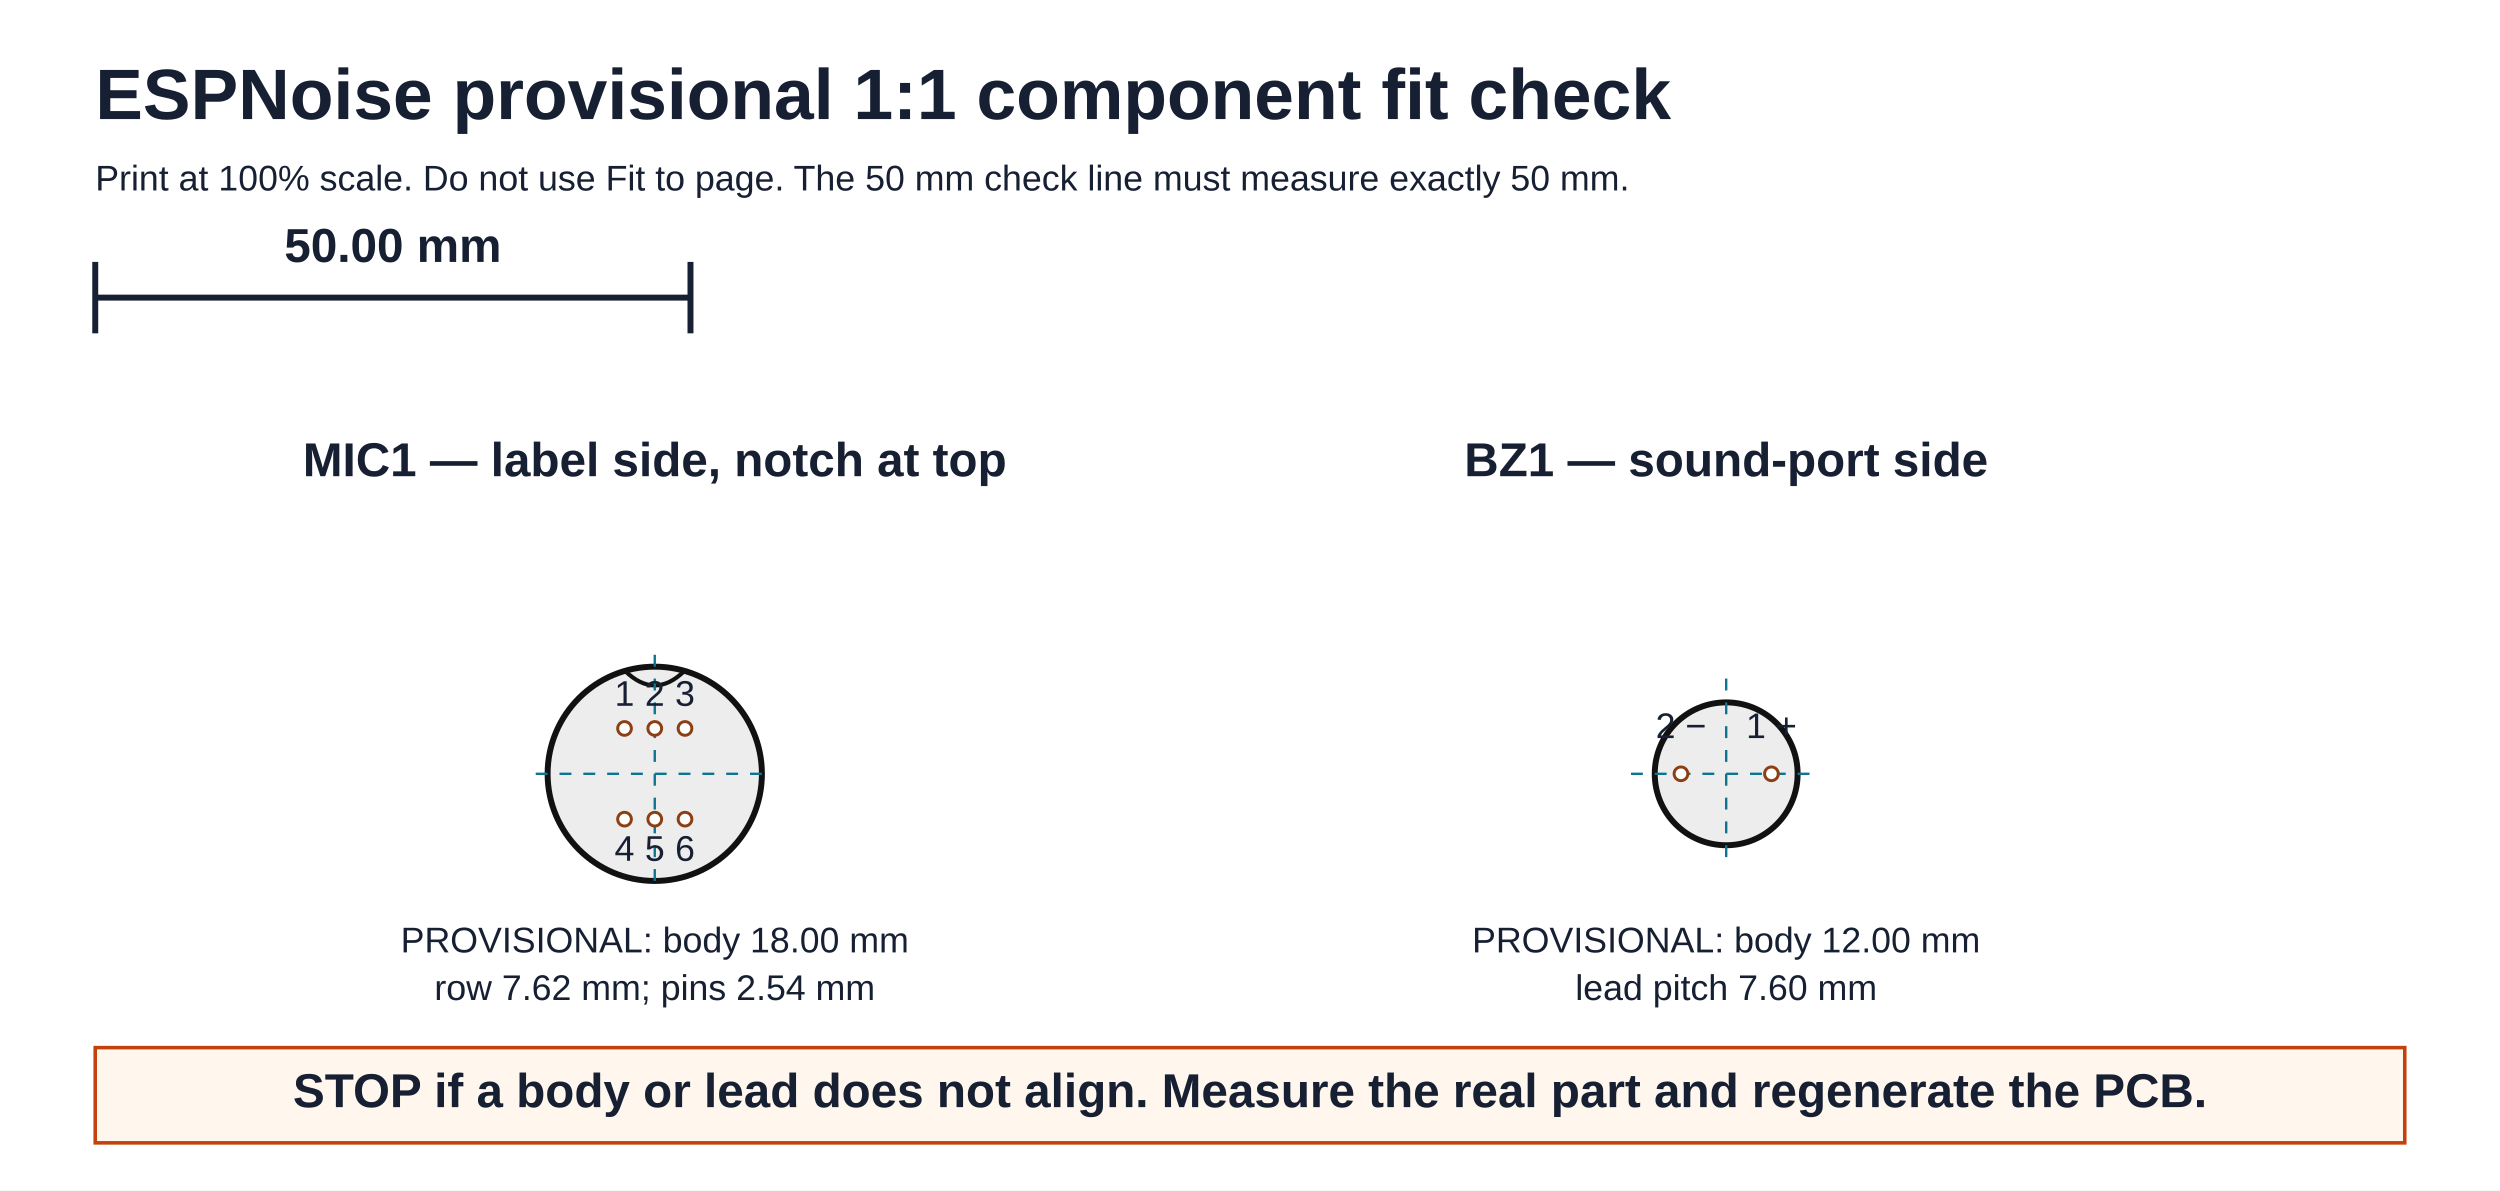
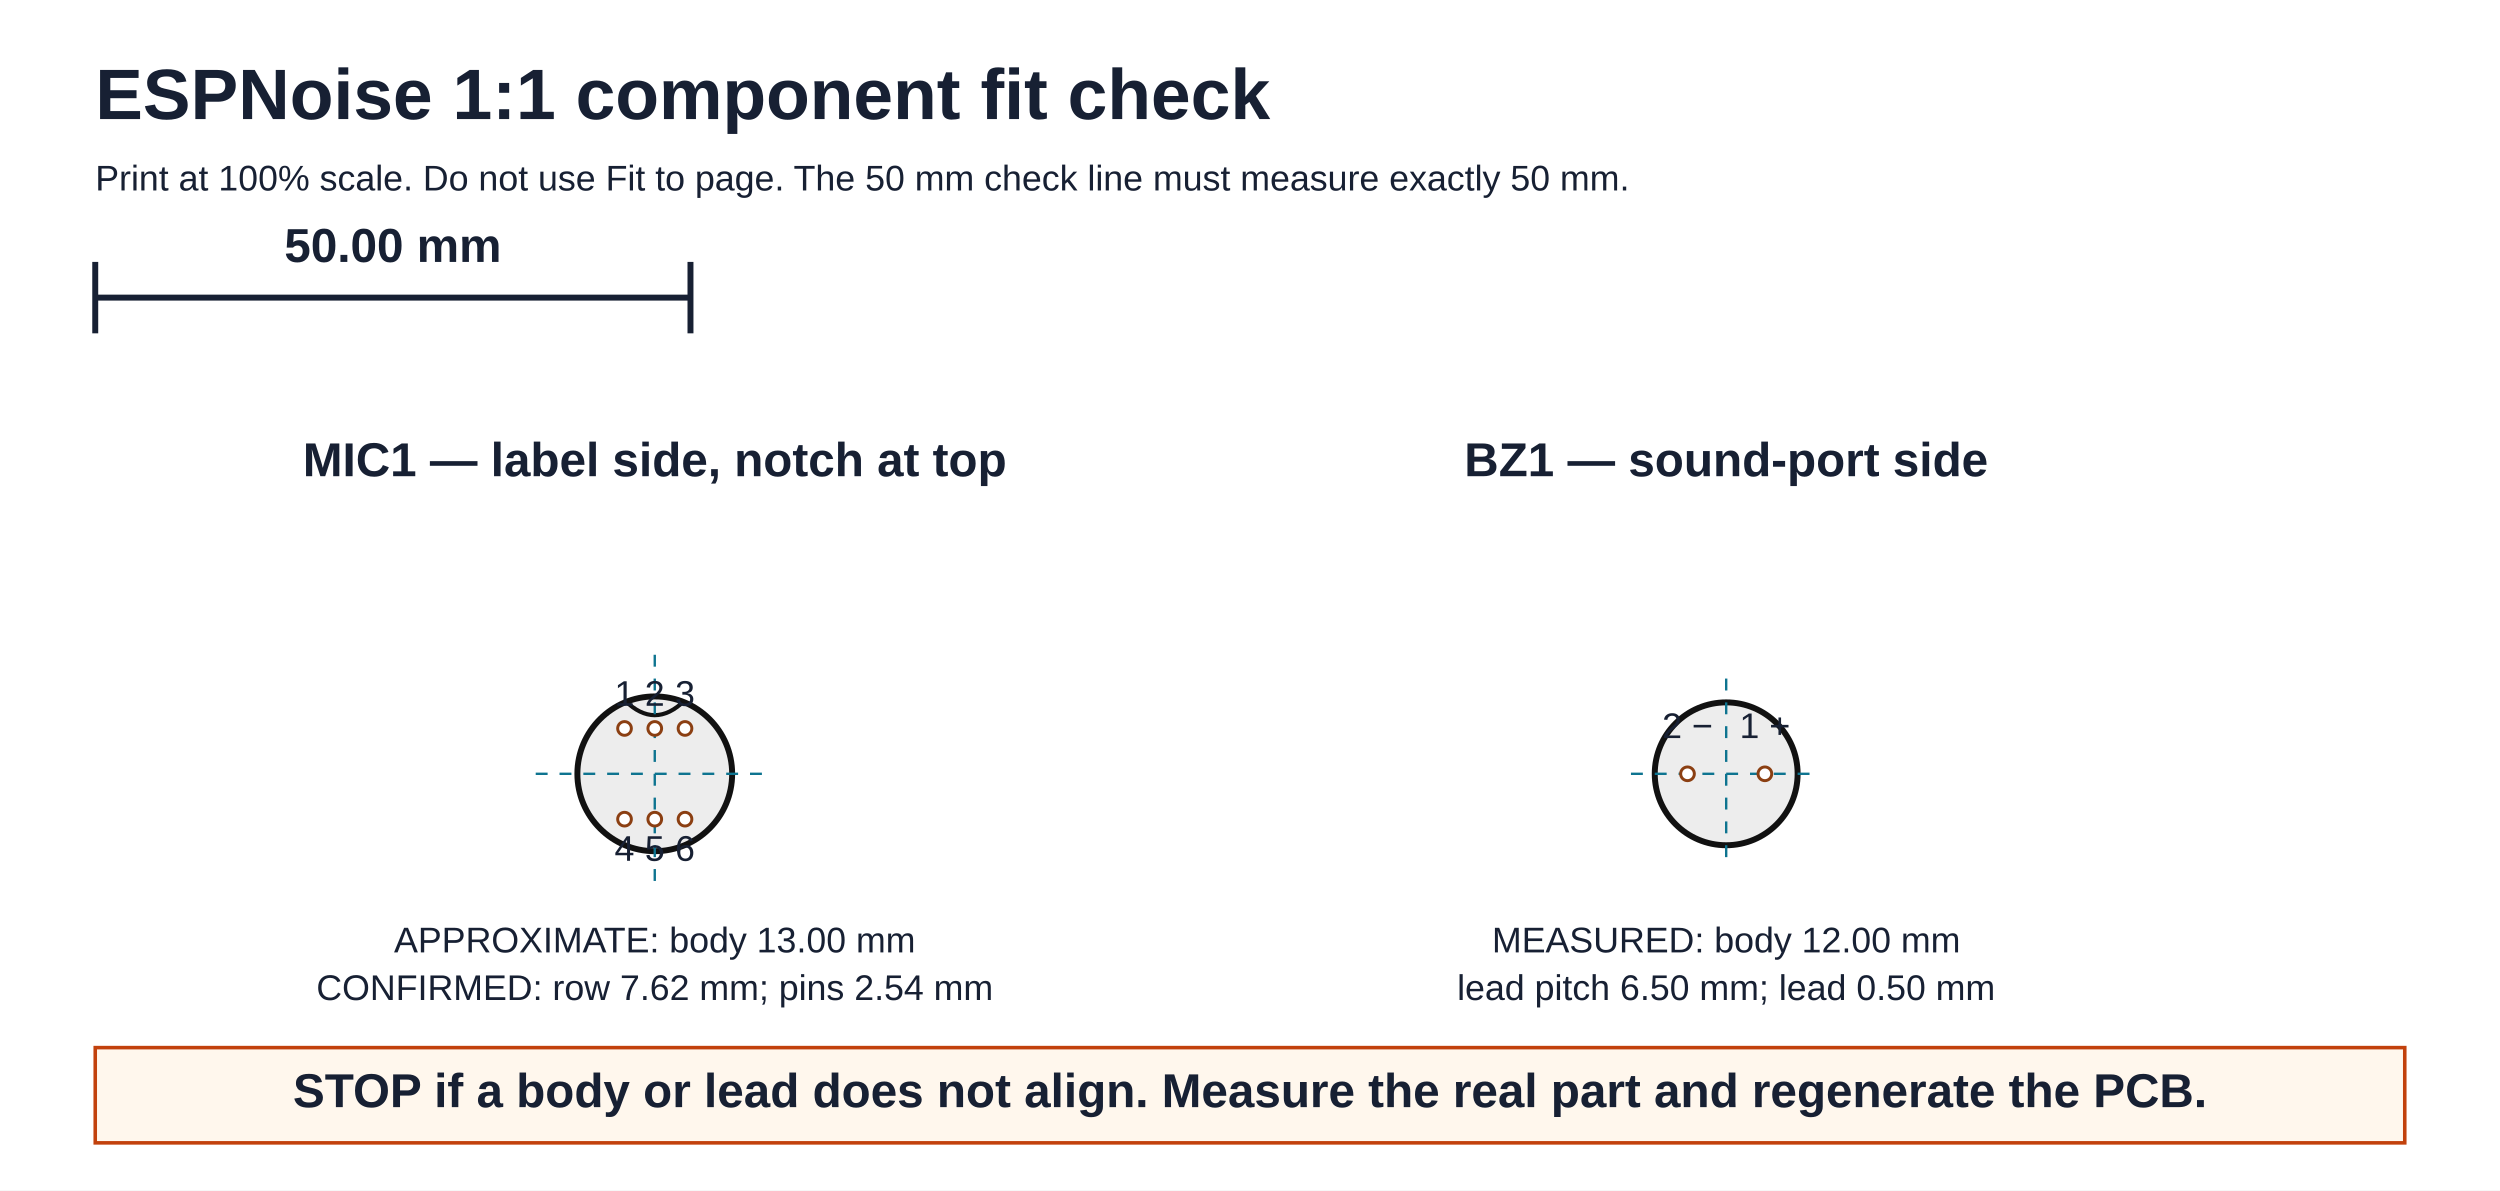
<svg xmlns="http://www.w3.org/2000/svg" width="210mm" height="100mm" viewBox="0 0 210 100">
  <style>text { font-family: Arial, sans-serif; fill: #172033; } .title { font-size: 6px; font-weight: 700; } .label { font-size: 4px; font-weight: 700; } .small { font-size: 3px; } .part { fill: #e8e8e8; fill-opacity: 0.8; stroke: #111; stroke-width: 0.5; } .center { stroke: #0e7490; stroke-width: 0.2; stroke-dasharray: 1 1; } .scale { stroke: #172033; stroke-width: 0.5; }</style>
  <rect width="210" height="100" fill="white" />
-   <text x="8" y="10" class="title">ESPNoise provisional 1:1 component fit check</text>
+   <text x="8" y="10" class="title">ESPNoise 1:1 component fit check</text>
  <text x="8" y="16" class="small">Print at 100% scale. Do not use Fit to page. The 50 mm check line must measure exactly 50 mm.</text>
  <line x1="8" y1="25" x2="58" y2="25" class="scale" />
  <line x1="8" y1="22" x2="8" y2="28" class="scale" />
  <line x1="58" y1="22" x2="58" y2="28" class="scale" />
  <text x="33" y="22" text-anchor="middle" class="label">50.00 mm</text>
  <text x="55" y="40" text-anchor="middle" class="label">MIC1 — label side, notch at top</text>
-   <circle cx="55" cy="65" r="9.00" class="part" />
-   <path d="M52.5 56.35 Q55 58.80 57.5 56.35" fill="none" stroke="#111" stroke-width="0.35" />
+   <circle cx="55" cy="65" r="6.50" class="part" />
+   <path d="M52.5 58.85 Q55 61.30 57.5 58.85" fill="none" stroke="#111" stroke-width="0.35" />
  <line x1="45" y1="65" x2="65" y2="65" class="center" />
  <line x1="55" y1="55" x2="55" y2="75" class="center" />
  <circle cx="52.46" cy="61.19" r="0.7" fill="#8b3f12" />
  <circle cx="52.46" cy="61.19" r="0.45" fill="#fff" />
  <circle cx="55.00" cy="61.19" r="0.7" fill="#8b3f12" />
  <circle cx="55.00" cy="61.19" r="0.45" fill="#fff" />
  <circle cx="57.54" cy="61.19" r="0.7" fill="#8b3f12" />
  <circle cx="57.54" cy="61.19" r="0.45" fill="#fff" />
  <circle cx="52.46" cy="68.81" r="0.7" fill="#8b3f12" />
  <circle cx="52.46" cy="68.81" r="0.45" fill="#fff" />
  <circle cx="55.00" cy="68.81" r="0.7" fill="#8b3f12" />
  <circle cx="55.00" cy="68.81" r="0.45" fill="#fff" />
  <circle cx="57.54" cy="68.81" r="0.7" fill="#8b3f12" />
  <circle cx="57.54" cy="68.81" r="0.45" fill="#fff" />
  <text x="52.46" y="59.29" text-anchor="middle" class="small">1</text>
  <text x="55" y="59.29" text-anchor="middle" class="small">2</text>
  <text x="57.54" y="59.29" text-anchor="middle" class="small">3</text>
  <text x="52.46" y="72.31" text-anchor="middle" class="small">4</text>
  <text x="55" y="72.31" text-anchor="middle" class="small">5</text>
  <text x="57.54" y="72.31" text-anchor="middle" class="small">6</text>
-   <text x="55" y="80" text-anchor="middle" class="small">PROVISIONAL: body 18.00 mm</text>
-   <text x="55" y="84" text-anchor="middle" class="small">row 7.62 mm; pins 2.54 mm</text>
+   <text x="55" y="80" text-anchor="middle" class="small">APPROXIMATE: body 13.00 mm</text>
+   <text x="55" y="84" text-anchor="middle" class="small">CONFIRMED: row 7.62 mm; pins 2.54 mm</text>
  <text x="145" y="40" text-anchor="middle" class="label">BZ1 — sound-port side</text>
  <circle cx="145" cy="65" r="6.00" class="part" />
  <line x1="137" y1="65" x2="153" y2="65" class="center" />
  <line x1="145" y1="57" x2="145" y2="73" class="center" />
-   <circle cx="141.20" cy="65.00" r="0.7" fill="#8b3f12" />
-   <circle cx="141.20" cy="65.00" r="0.45" fill="#fff" />
-   <circle cx="148.80" cy="65.00" r="0.7" fill="#8b3f12" />
-   <circle cx="148.80" cy="65.00" r="0.45" fill="#fff" />
-   <text x="141.20" y="62" text-anchor="middle" class="small">2 −</text>
-   <text x="148.80" y="62" text-anchor="middle" class="small">1 +</text>
-   <text x="145" y="80" text-anchor="middle" class="small">PROVISIONAL: body 12.00 mm</text>
-   <text x="145" y="84" text-anchor="middle" class="small">lead pitch 7.60 mm</text>
+   <circle cx="141.75" cy="65.00" r="0.7" fill="#8b3f12" />
+   <circle cx="141.75" cy="65.00" r="0.45" fill="#fff" />
+   <circle cx="148.25" cy="65.00" r="0.7" fill="#8b3f12" />
+   <circle cx="148.25" cy="65.00" r="0.45" fill="#fff" />
+   <text x="141.75" y="62" text-anchor="middle" class="small">2 −</text>
+   <text x="148.25" y="62" text-anchor="middle" class="small">1 +</text>
+   <text x="145" y="80" text-anchor="middle" class="small">MEASURED: body 12.00 mm</text>
+   <text x="145" y="84" text-anchor="middle" class="small">lead pitch 6.50 mm; lead 0.50 mm</text>
  <rect x="8" y="88" width="194" height="8" fill="#fff7ed" stroke="#c2410c" stroke-width="0.3" />
  <text x="105" y="93" text-anchor="middle" class="label">STOP if a body or lead does not align. Measure the real part and regenerate the PCB.</text>
</svg>
